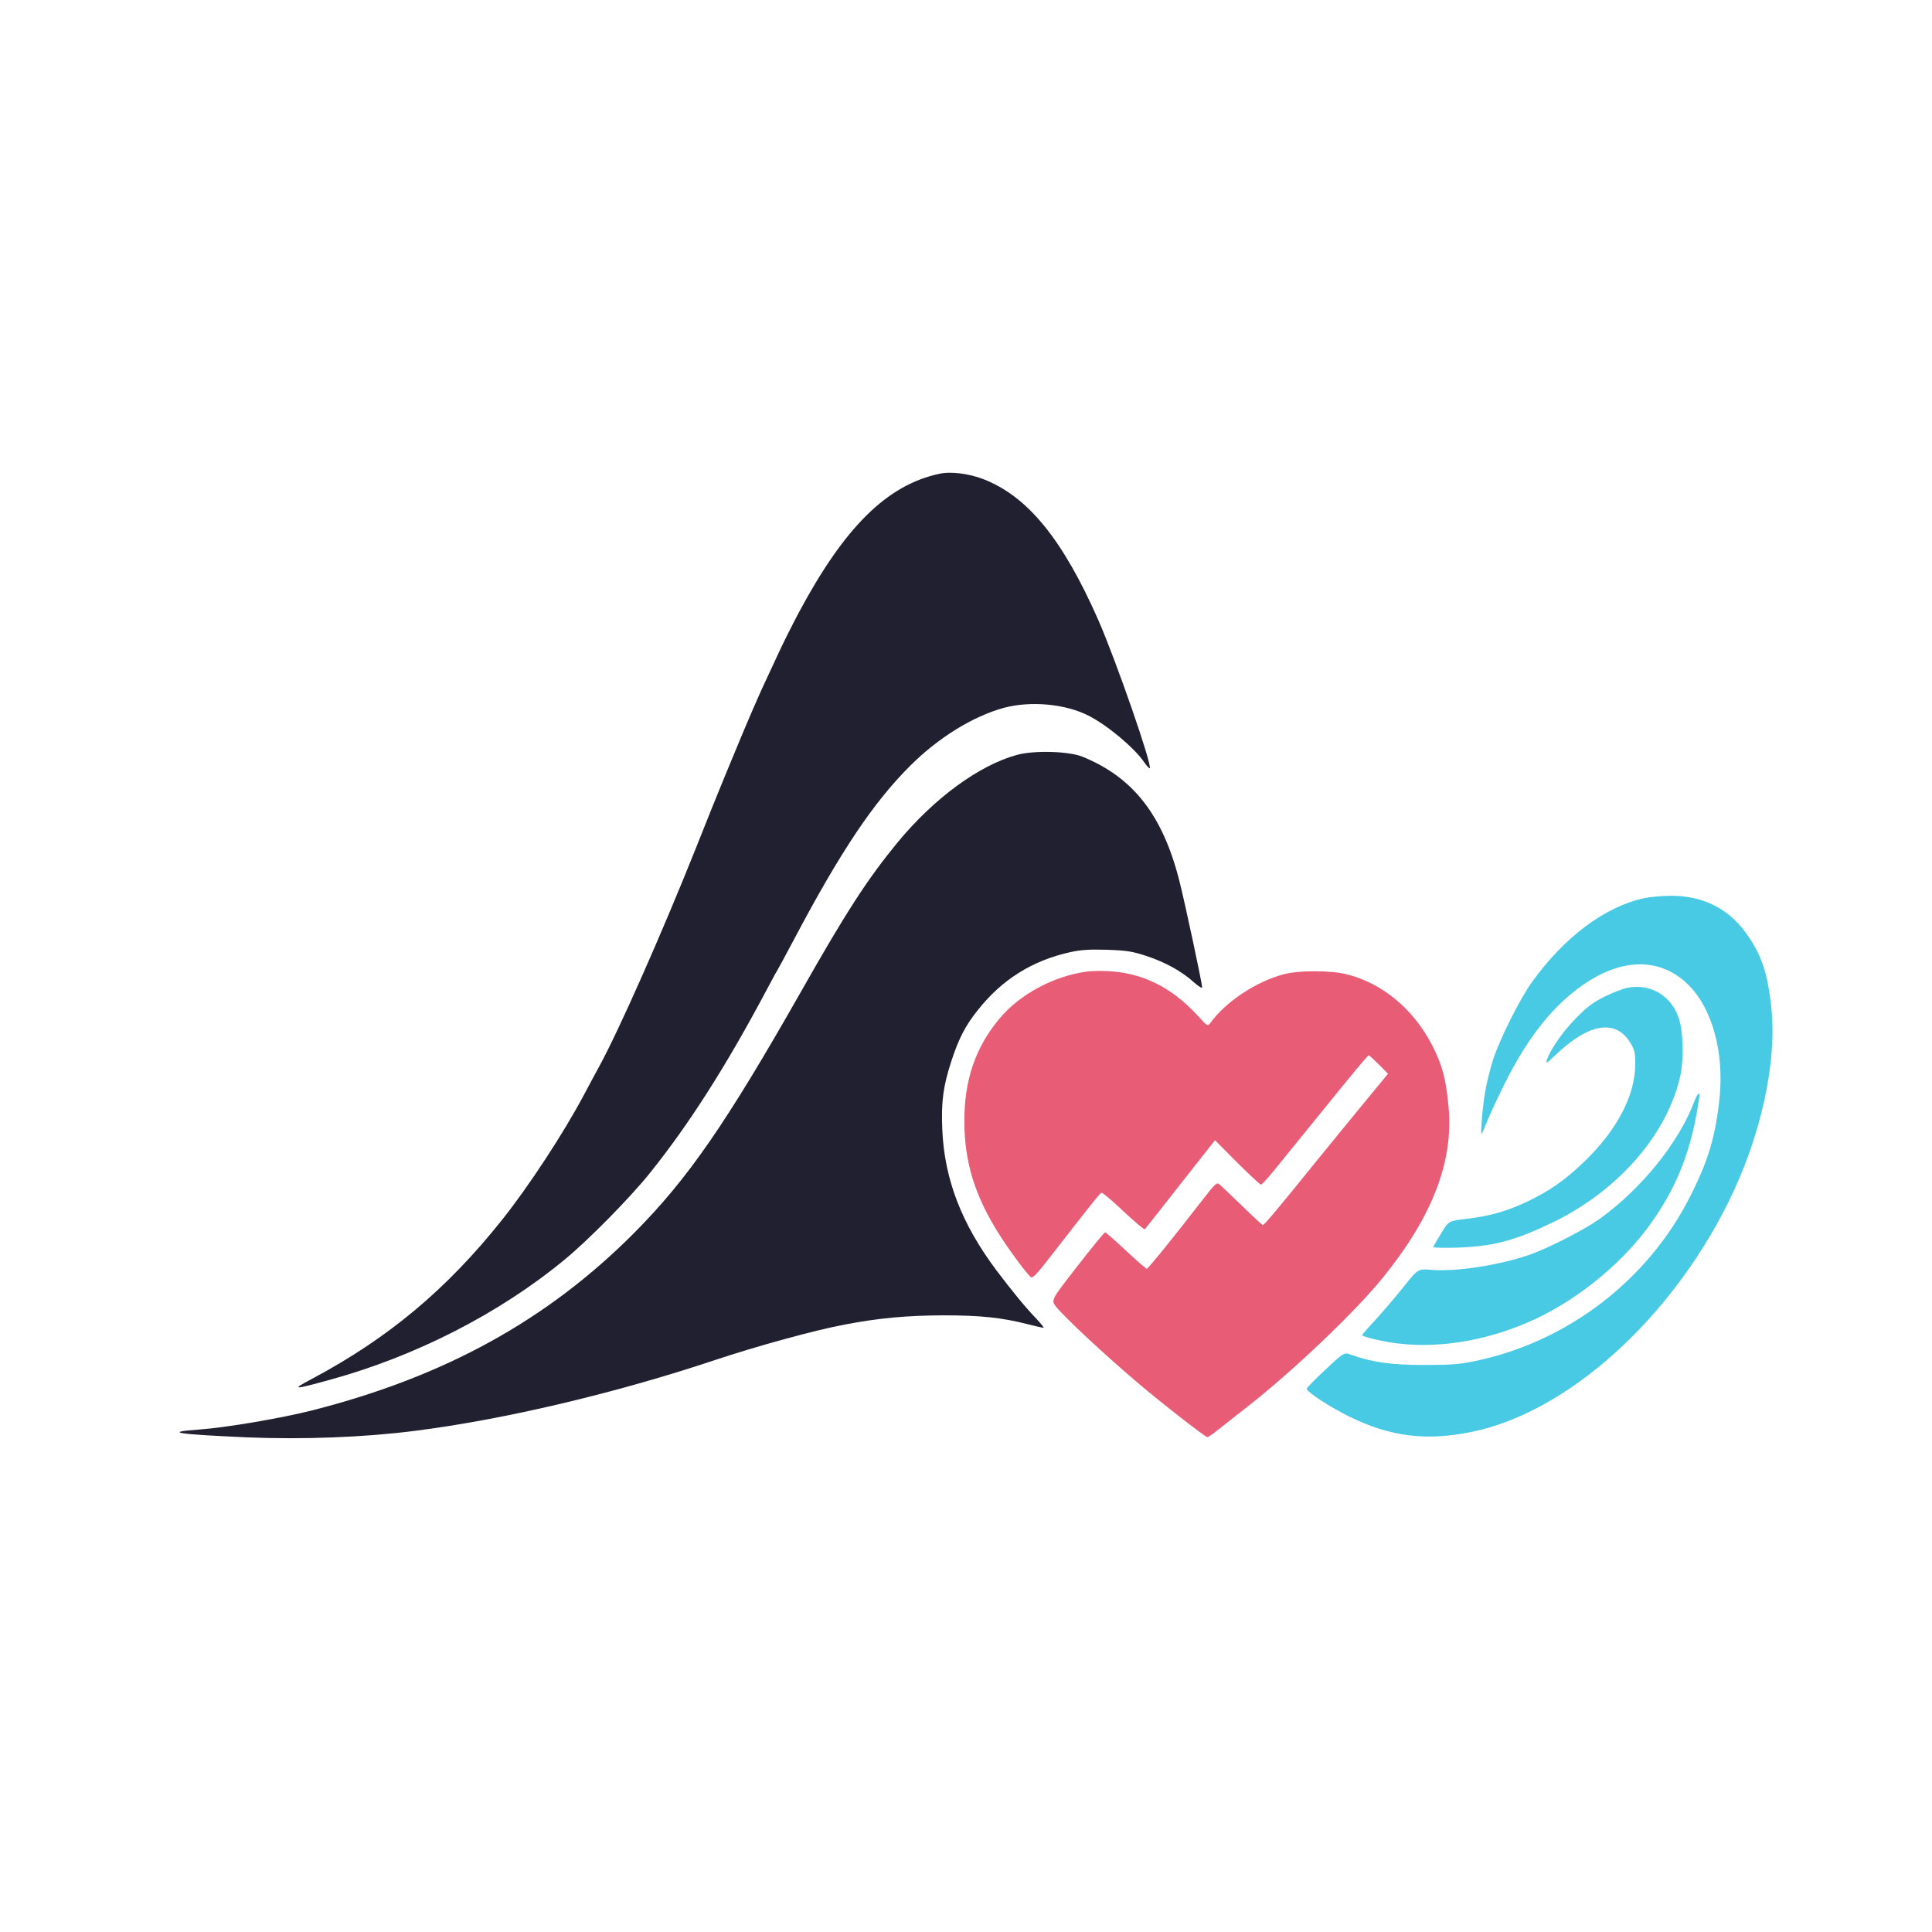
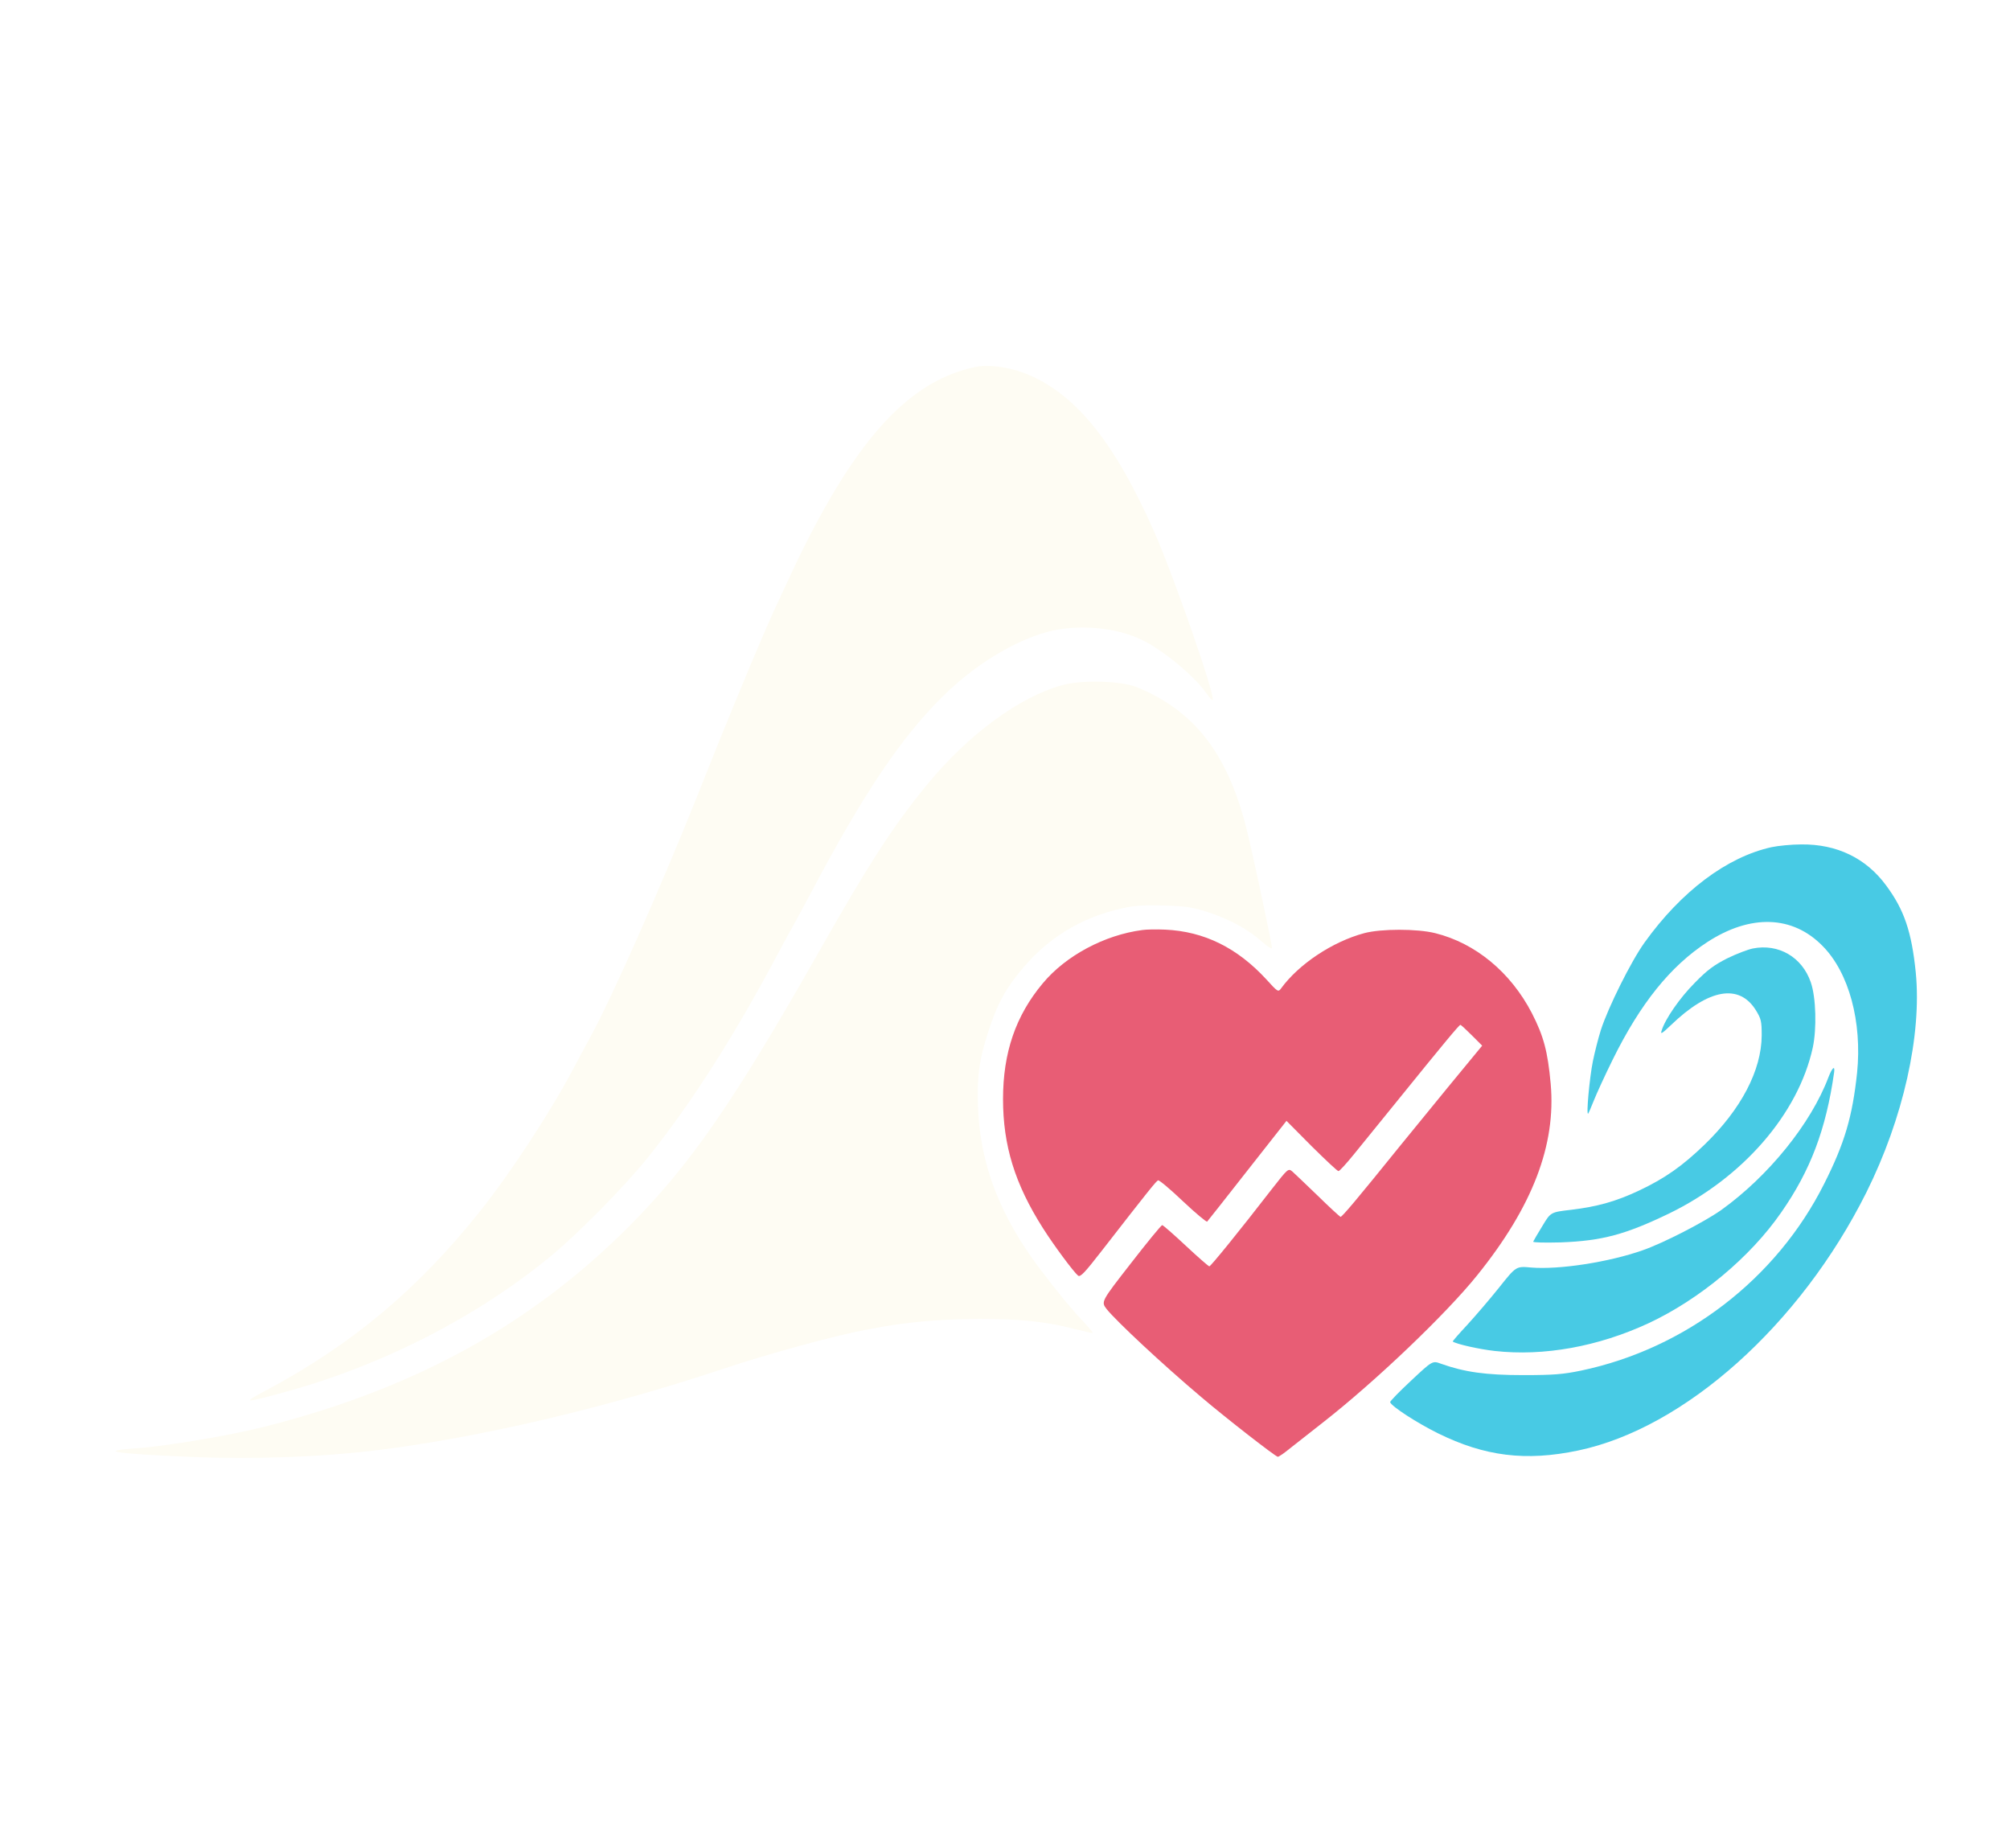
- <svg xmlns="http://www.w3.org/2000/svg" viewBox="0 0 1024 1024">
-   <g transform="translate(41 79.1) scale(0.92)">
-     <g transform="translate(0,941) scale(0.1,-0.1)" stroke="none">
-       <path d="M4965 7540 c-301 -65 -545 -306 -809 -800 -36 -68 -89 -173 -116 -232 -28 -59 -72 -156 -100 -215 -27 -60 -73 -166 -103 -238 -30 -71 -79 -191 -110 -265 -31 -74 -106 -261 -167 -415 -191 -478 -439 -1040 -554 -1250 -18 -33 -57 -105 -86 -160 -117 -221 -322 -534 -475 -725 -316 -397 -653 -679 -1090 -912 -124 -66 -117 -67 101 -7 492 135 974 381 1350 691 138 113 381 360 495 503 224 279 441 620 670 1052 29 54 55 103 59 108 4 6 49 89 100 185 268 507 459 791 671 1001 162 161 361 283 537 331 155 41 353 23 487 -45 107 -54 262 -183 320 -267 15 -22 30 -38 33 -36 16 16 -194 620 -295 851 -206 468 -408 716 -665 815 -84 32 -187 45 -253 30z" fill="#202030" />
-       <path d="M5414 5921 c-218 -59 -479 -250 -689 -505 -174 -212 -297 -402 -557 -861 -433 -762 -652 -1078 -961 -1389 -500 -502 -1091 -827 -1852 -1021 -181 -46 -499 -100 -655 -111 -208 -15 -128 -27 279 -45 321 -13 672 0 961 37 518 65 1163 218 1735 409 237 79 574 172 747 204 198 38 356 52 568 53 215 0 336 -13 489 -52 43 -11 83 -20 87 -20 5 0 -12 21 -37 48 -70 73 -144 164 -234 283 -201 268 -300 526 -312 811 -7 161 5 249 52 394 43 132 81 205 153 295 139 176 315 286 535 334 60 13 109 16 210 13 113 -4 145 -9 227 -36 108 -36 201 -87 271 -150 27 -24 49 -38 49 -30 0 22 -98 482 -130 608 -96 383 -267 602 -561 721 -79 31 -276 37 -375 10z" fill="#202030" />
-       <path d="M9025 5095 c-227 -50 -460 -225 -647 -486 -69 -96 -185 -330 -222 -444 -14 -44 -32 -116 -41 -160 -17 -84 -35 -279 -24 -267 3 4 16 34 29 67 13 33 56 127 96 208 141 286 294 476 481 598 221 144 436 137 589 -20 134 -136 201 -386 175 -645 -24 -224 -63 -358 -168 -566 -243 -484 -705 -839 -1238 -951 -92 -19 -140 -23 -295 -23 -190 0 -298 15 -419 58 -43 16 -43 16 -152 -86 -60 -56 -108 -105 -107 -110 8 -22 136 -105 243 -158 239 -118 448 -144 715 -88 543 114 1131 640 1468 1314 188 377 283 801 252 1120 -21 208 -59 320 -151 444 -102 139 -251 211 -432 209 -51 0 -119 -7 -152 -14z" fill="#48CAE4" />
-       <path d="M5820 4673 c-193 -25 -391 -131 -508 -272 -138 -165 -202 -353 -202 -589 0 -236 60 -432 203 -657 55 -87 156 -223 179 -242 11 -10 33 13 120 125 244 314 279 357 288 360 6 2 63 -46 127 -107 65 -61 120 -107 123 -103 4 4 96 121 205 260 l199 253 127 -128 c71 -70 132 -128 138 -128 5 0 40 38 78 85 38 47 137 169 220 271 241 298 317 389 323 389 3 0 29 -24 58 -53 l53 -53 -173 -210 c-95 -116 -205 -251 -245 -300 -222 -275 -297 -364 -304 -362 -4 2 -57 50 -116 108 -60 58 -118 113 -129 123 -21 17 -22 16 -105 -90 -167 -216 -311 -393 -318 -393 -4 0 -58 47 -120 105 -62 58 -116 105 -120 105 -5 0 -77 -88 -160 -195 -152 -195 -152 -195 -123 -233 52 -64 283 -280 482 -448 127 -108 379 -304 390 -304 5 0 33 19 62 43 29 23 105 83 168 132 265 207 627 552 786 750 282 350 402 664 374 975 -15 165 -36 243 -96 360 -108 208 -287 356 -492 407 -92 23 -276 23 -362 0 -161 -43 -334 -158 -424 -282 -14 -19 -17 -17 -74 46 -149 162 -318 245 -516 254 -44 2 -97 1 -116 -2z" fill="#E85D75" />
-       <path d="M8930 4579 c-25 -5 -83 -27 -130 -50 -67 -34 -102 -59 -166 -125 -76 -76 -152 -186 -169 -244 -7 -20 2 -15 48 29 192 185 347 212 432 76 27 -44 30 -56 30 -129 -1 -178 -105 -376 -291 -556 -113 -109 -202 -172 -336 -235 -115 -54 -210 -81 -344 -97 -104 -12 -104 -12 -146 -82 -24 -39 -45 -75 -47 -80 -2 -5 59 -6 140 -4 212 8 330 40 554 148 375 183 656 507 730 843 21 97 17 257 -10 334 -44 128 -164 198 -295 172z" fill="#48CAE4" />
-       <path d="M9315 3923 c-89 -236 -305 -503 -546 -676 -88 -62 -294 -168 -400 -205 -173 -61 -428 -100 -569 -88 -76 7 -76 7 -162 -101 -47 -59 -121 -145 -163 -191 -43 -46 -76 -84 -74 -85 19 -13 133 -39 214 -48 250 -28 526 22 783 141 261 122 519 337 676 564 149 213 229 424 270 714 5 38 -10 24 -29 -25z" fill="#48CAE4" />
-     </g>
+ <svg xmlns="http://www.w3.org/2000/svg" viewBox="0 0 1024 941">
+   <g transform="translate(0,941) scale(0.1,-0.1)" stroke="none">
+     <path d="M4965 7540 c-301 -65 -545 -306 -809 -800 -36 -68 -89 -173 -116 -232 -28 -59 -72 -156 -100 -215 -27 -60 -73 -166 -103 -238 -30 -71 -79 -191 -110 -265 -31 -74 -106 -261 -167 -415 -191 -478 -439 -1040 -554 -1250 -18 -33 -57 -105 -86 -160 -117 -221 -322 -534 -475 -725 -316 -397 -653 -679 -1090 -912 -124 -66 -117 -67 101 -7 492 135 974 381 1350 691 138 113 381 360 495 503 224 279 441 620 670 1052 29 54 55 103 59 108 4 6 49 89 100 185 268 507 459 791 671 1001 162 161 361 283 537 331 155 41 353 23 487 -45 107 -54 262 -183 320 -267 15 -22 30 -38 33 -36 16 16 -194 620 -295 851 -206 468 -408 716 -665 815 -84 32 -187 45 -253 30z" fill="#FEFCF3" />
+     <path d="M5414 5921 c-218 -59 -479 -250 -689 -505 -174 -212 -297 -402 -557 -861 -433 -762 -652 -1078 -961 -1389 -500 -502 -1091 -827 -1852 -1021 -181 -46 -499 -100 -655 -111 -208 -15 -128 -27 279 -45 321 -13 672 0 961 37 518 65 1163 218 1735 409 237 79 574 172 747 204 198 38 356 52 568 53 215 0 336 -13 489 -52 43 -11 83 -20 87 -20 5 0 -12 21 -37 48 -70 73 -144 164 -234 283 -201 268 -300 526 -312 811 -7 161 5 249 52 394 43 132 81 205 153 295 139 176 315 286 535 334 60 13 109 16 210 13 113 -4 145 -9 227 -36 108 -36 201 -87 271 -150 27 -24 49 -38 49 -30 0 22 -98 482 -130 608 -96 383 -267 602 -561 721 -79 31 -276 37 -375 10z" fill="#FEFCF3" />
+     <path d="M9025 5095 c-227 -50 -460 -225 -647 -486 -69 -96 -185 -330 -222 -444 -14 -44 -32 -116 -41 -160 -17 -84 -35 -279 -24 -267 3 4 16 34 29 67 13 33 56 127 96 208 141 286 294 476 481 598 221 144 436 137 589 -20 134 -136 201 -386 175 -645 -24 -224 -63 -358 -168 -566 -243 -484 -705 -839 -1238 -951 -92 -19 -140 -23 -295 -23 -190 0 -298 15 -419 58 -43 16 -43 16 -152 -86 -60 -56 -108 -105 -107 -110 8 -22 136 -105 243 -158 239 -118 448 -144 715 -88 543 114 1131 640 1468 1314 188 377 283 801 252 1120 -21 208 -59 320 -151 444 -102 139 -251 211 -432 209 -51 0 -119 -7 -152 -14z" fill="#48CAE4" />
+     <path d="M5820 4673 c-193 -25 -391 -131 -508 -272 -138 -165 -202 -353 -202 -589 0 -236 60 -432 203 -657 55 -87 156 -223 179 -242 11 -10 33 13 120 125 244 314 279 357 288 360 6 2 63 -46 127 -107 65 -61 120 -107 123 -103 4 4 96 121 205 260 l199 253 127 -128 c71 -70 132 -128 138 -128 5 0 40 38 78 85 38 47 137 169 220 271 241 298 317 389 323 389 3 0 29 -24 58 -53 l53 -53 -173 -210 c-95 -116 -205 -251 -245 -300 -222 -275 -297 -364 -304 -362 -4 2 -57 50 -116 108 -60 58 -118 113 -129 123 -21 17 -22 16 -105 -90 -167 -216 -311 -393 -318 -393 -4 0 -58 47 -120 105 -62 58 -116 105 -120 105 -5 0 -77 -88 -160 -195 -152 -195 -152 -195 -123 -233 52 -64 283 -280 482 -448 127 -108 379 -304 390 -304 5 0 33 19 62 43 29 23 105 83 168 132 265 207 627 552 786 750 282 350 402 664 374 975 -15 165 -36 243 -96 360 -108 208 -287 356 -492 407 -92 23 -276 23 -362 0 -161 -43 -334 -158 -424 -282 -14 -19 -17 -17 -74 46 -149 162 -318 245 -516 254 -44 2 -97 1 -116 -2z" fill="#E85D75" />
+     <path d="M8930 4579 c-25 -5 -83 -27 -130 -50 -67 -34 -102 -59 -166 -125 -76 -76 -152 -186 -169 -244 -7 -20 2 -15 48 29 192 185 347 212 432 76 27 -44 30 -56 30 -129 -1 -178 -105 -376 -291 -556 -113 -109 -202 -172 -336 -235 -115 -54 -210 -81 -344 -97 -104 -12 -104 -12 -146 -82 -24 -39 -45 -75 -47 -80 -2 -5 59 -6 140 -4 212 8 330 40 554 148 375 183 656 507 730 843 21 97 17 257 -10 334 -44 128 -164 198 -295 172z" fill="#48CAE4" />
+     <path d="M9315 3923 c-89 -236 -305 -503 -546 -676 -88 -62 -294 -168 -400 -205 -173 -61 -428 -100 -569 -88 -76 7 -76 7 -162 -101 -47 -59 -121 -145 -163 -191 -43 -46 -76 -84 -74 -85 19 -13 133 -39 214 -48 250 -28 526 22 783 141 261 122 519 337 676 564 149 213 229 424 270 714 5 38 -10 24 -29 -25z" fill="#48CAE4" />
  </g>
</svg>
